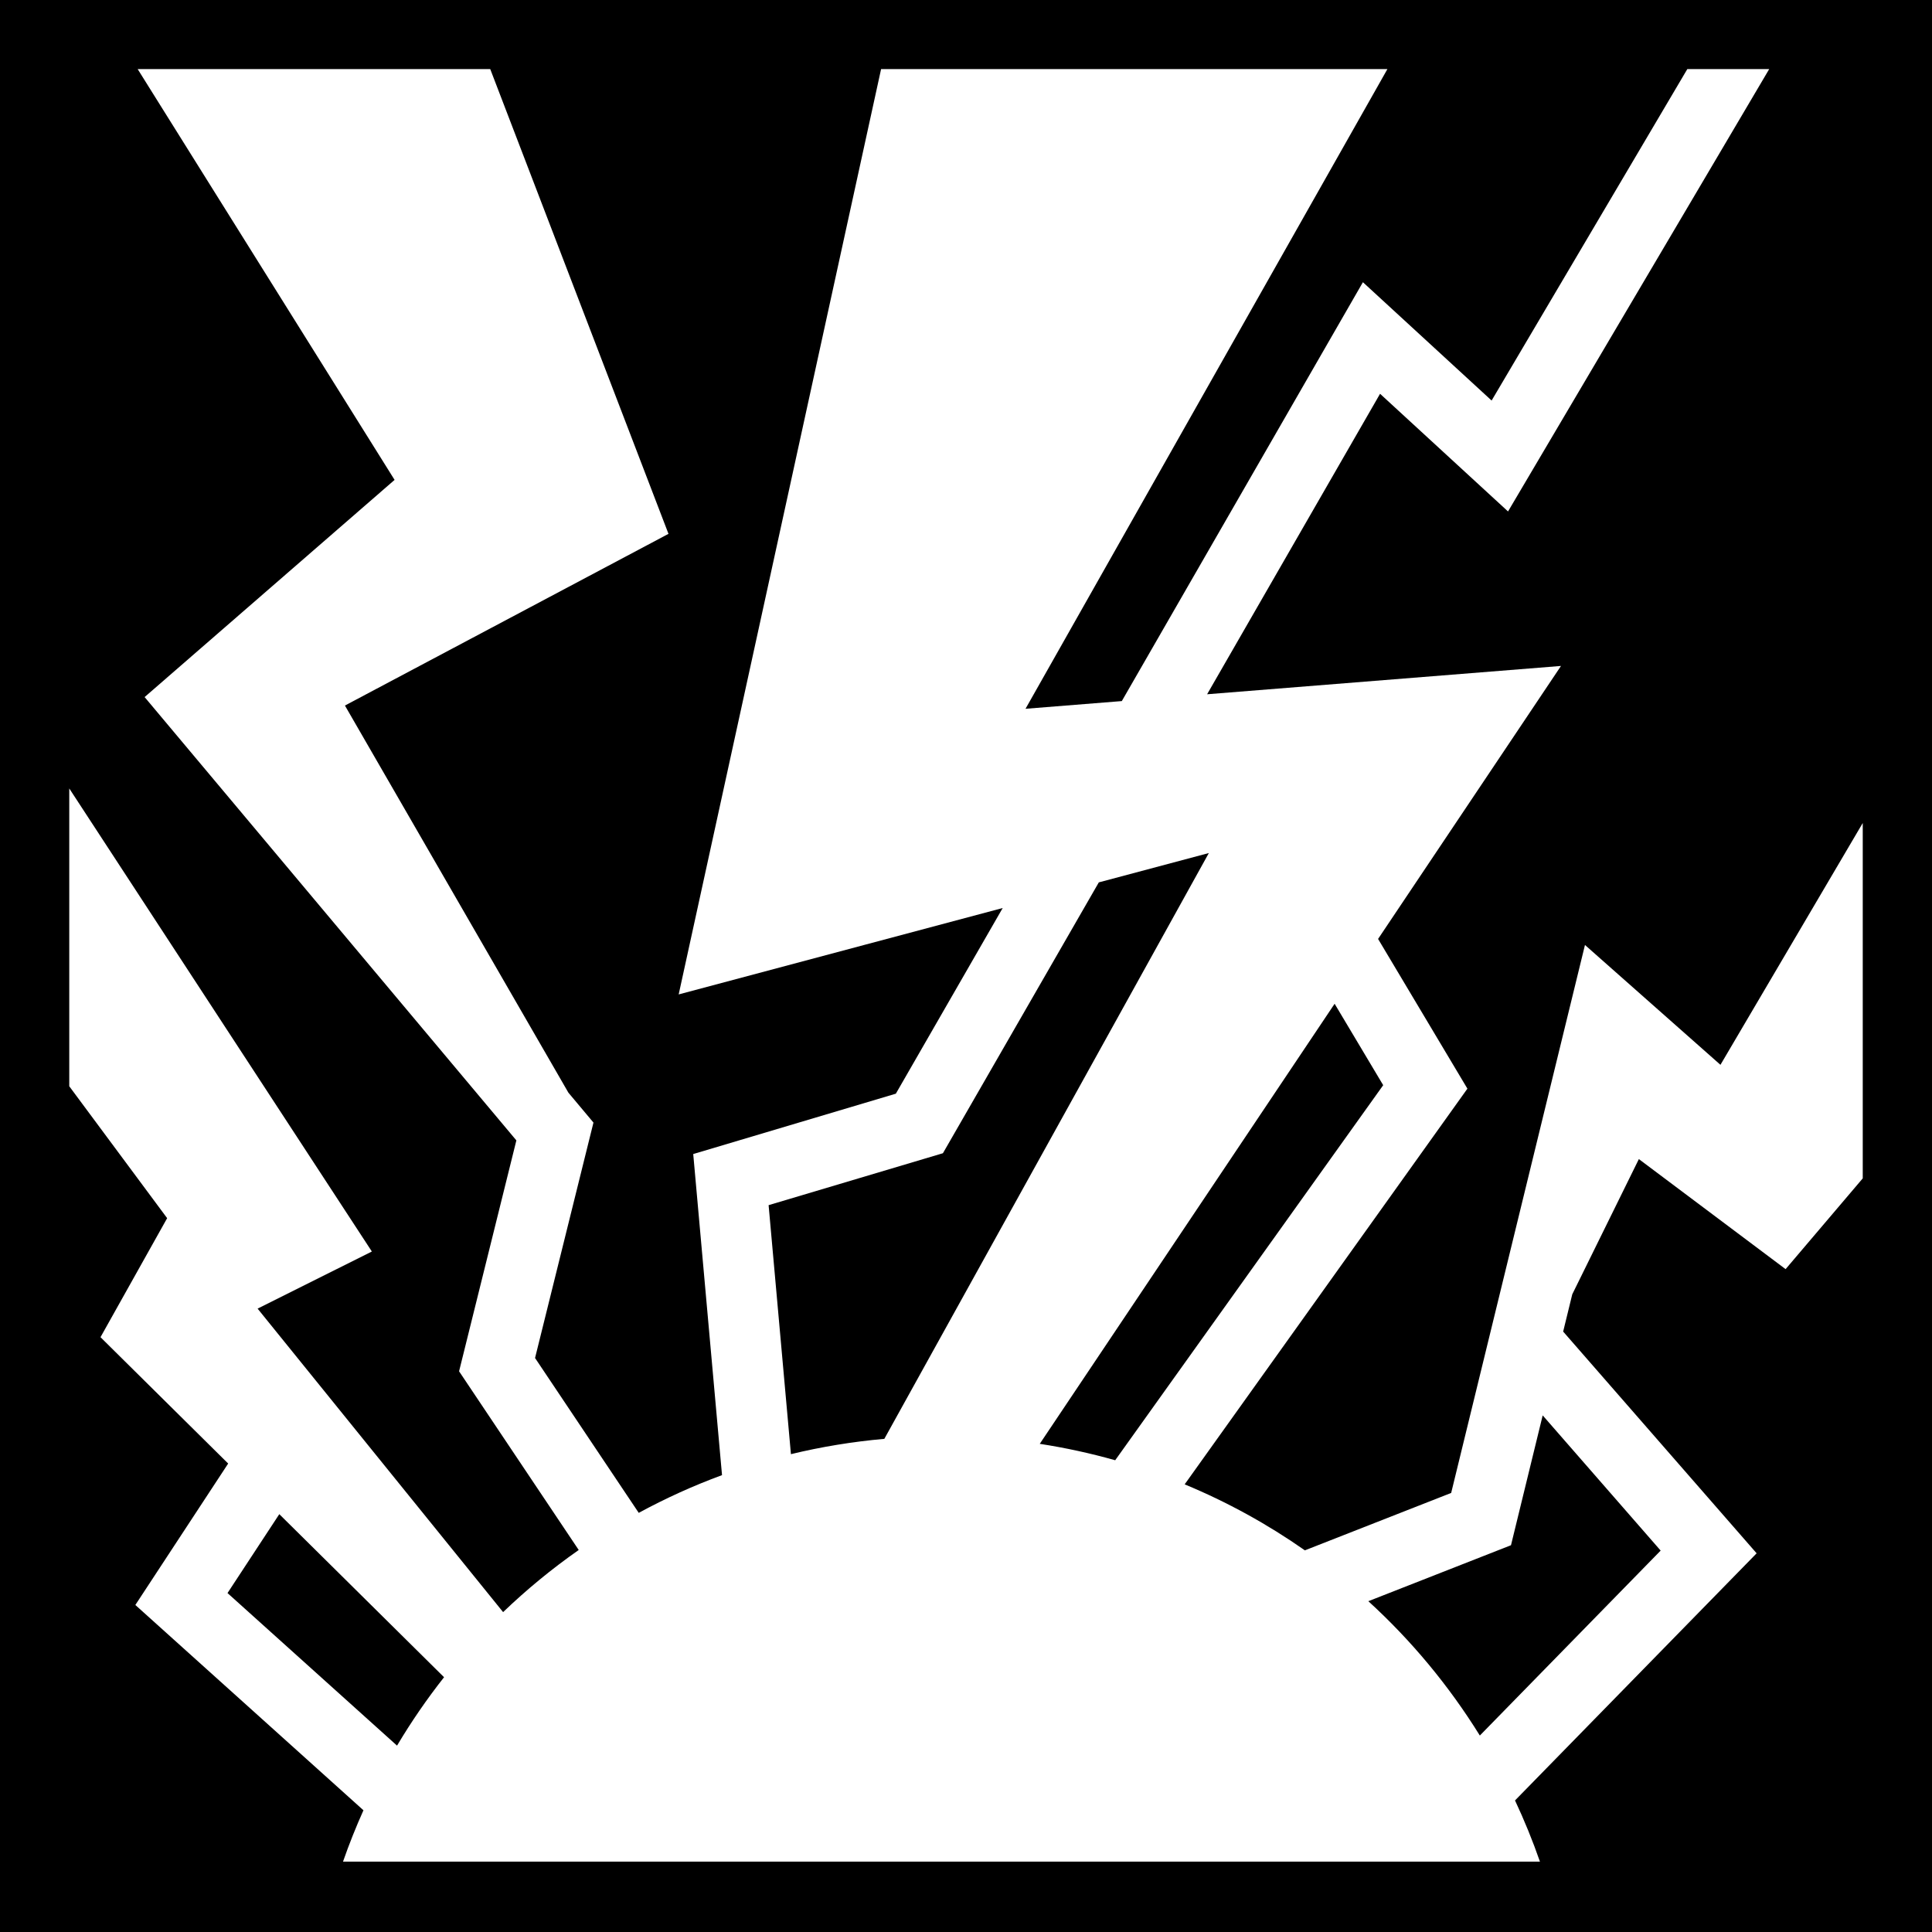
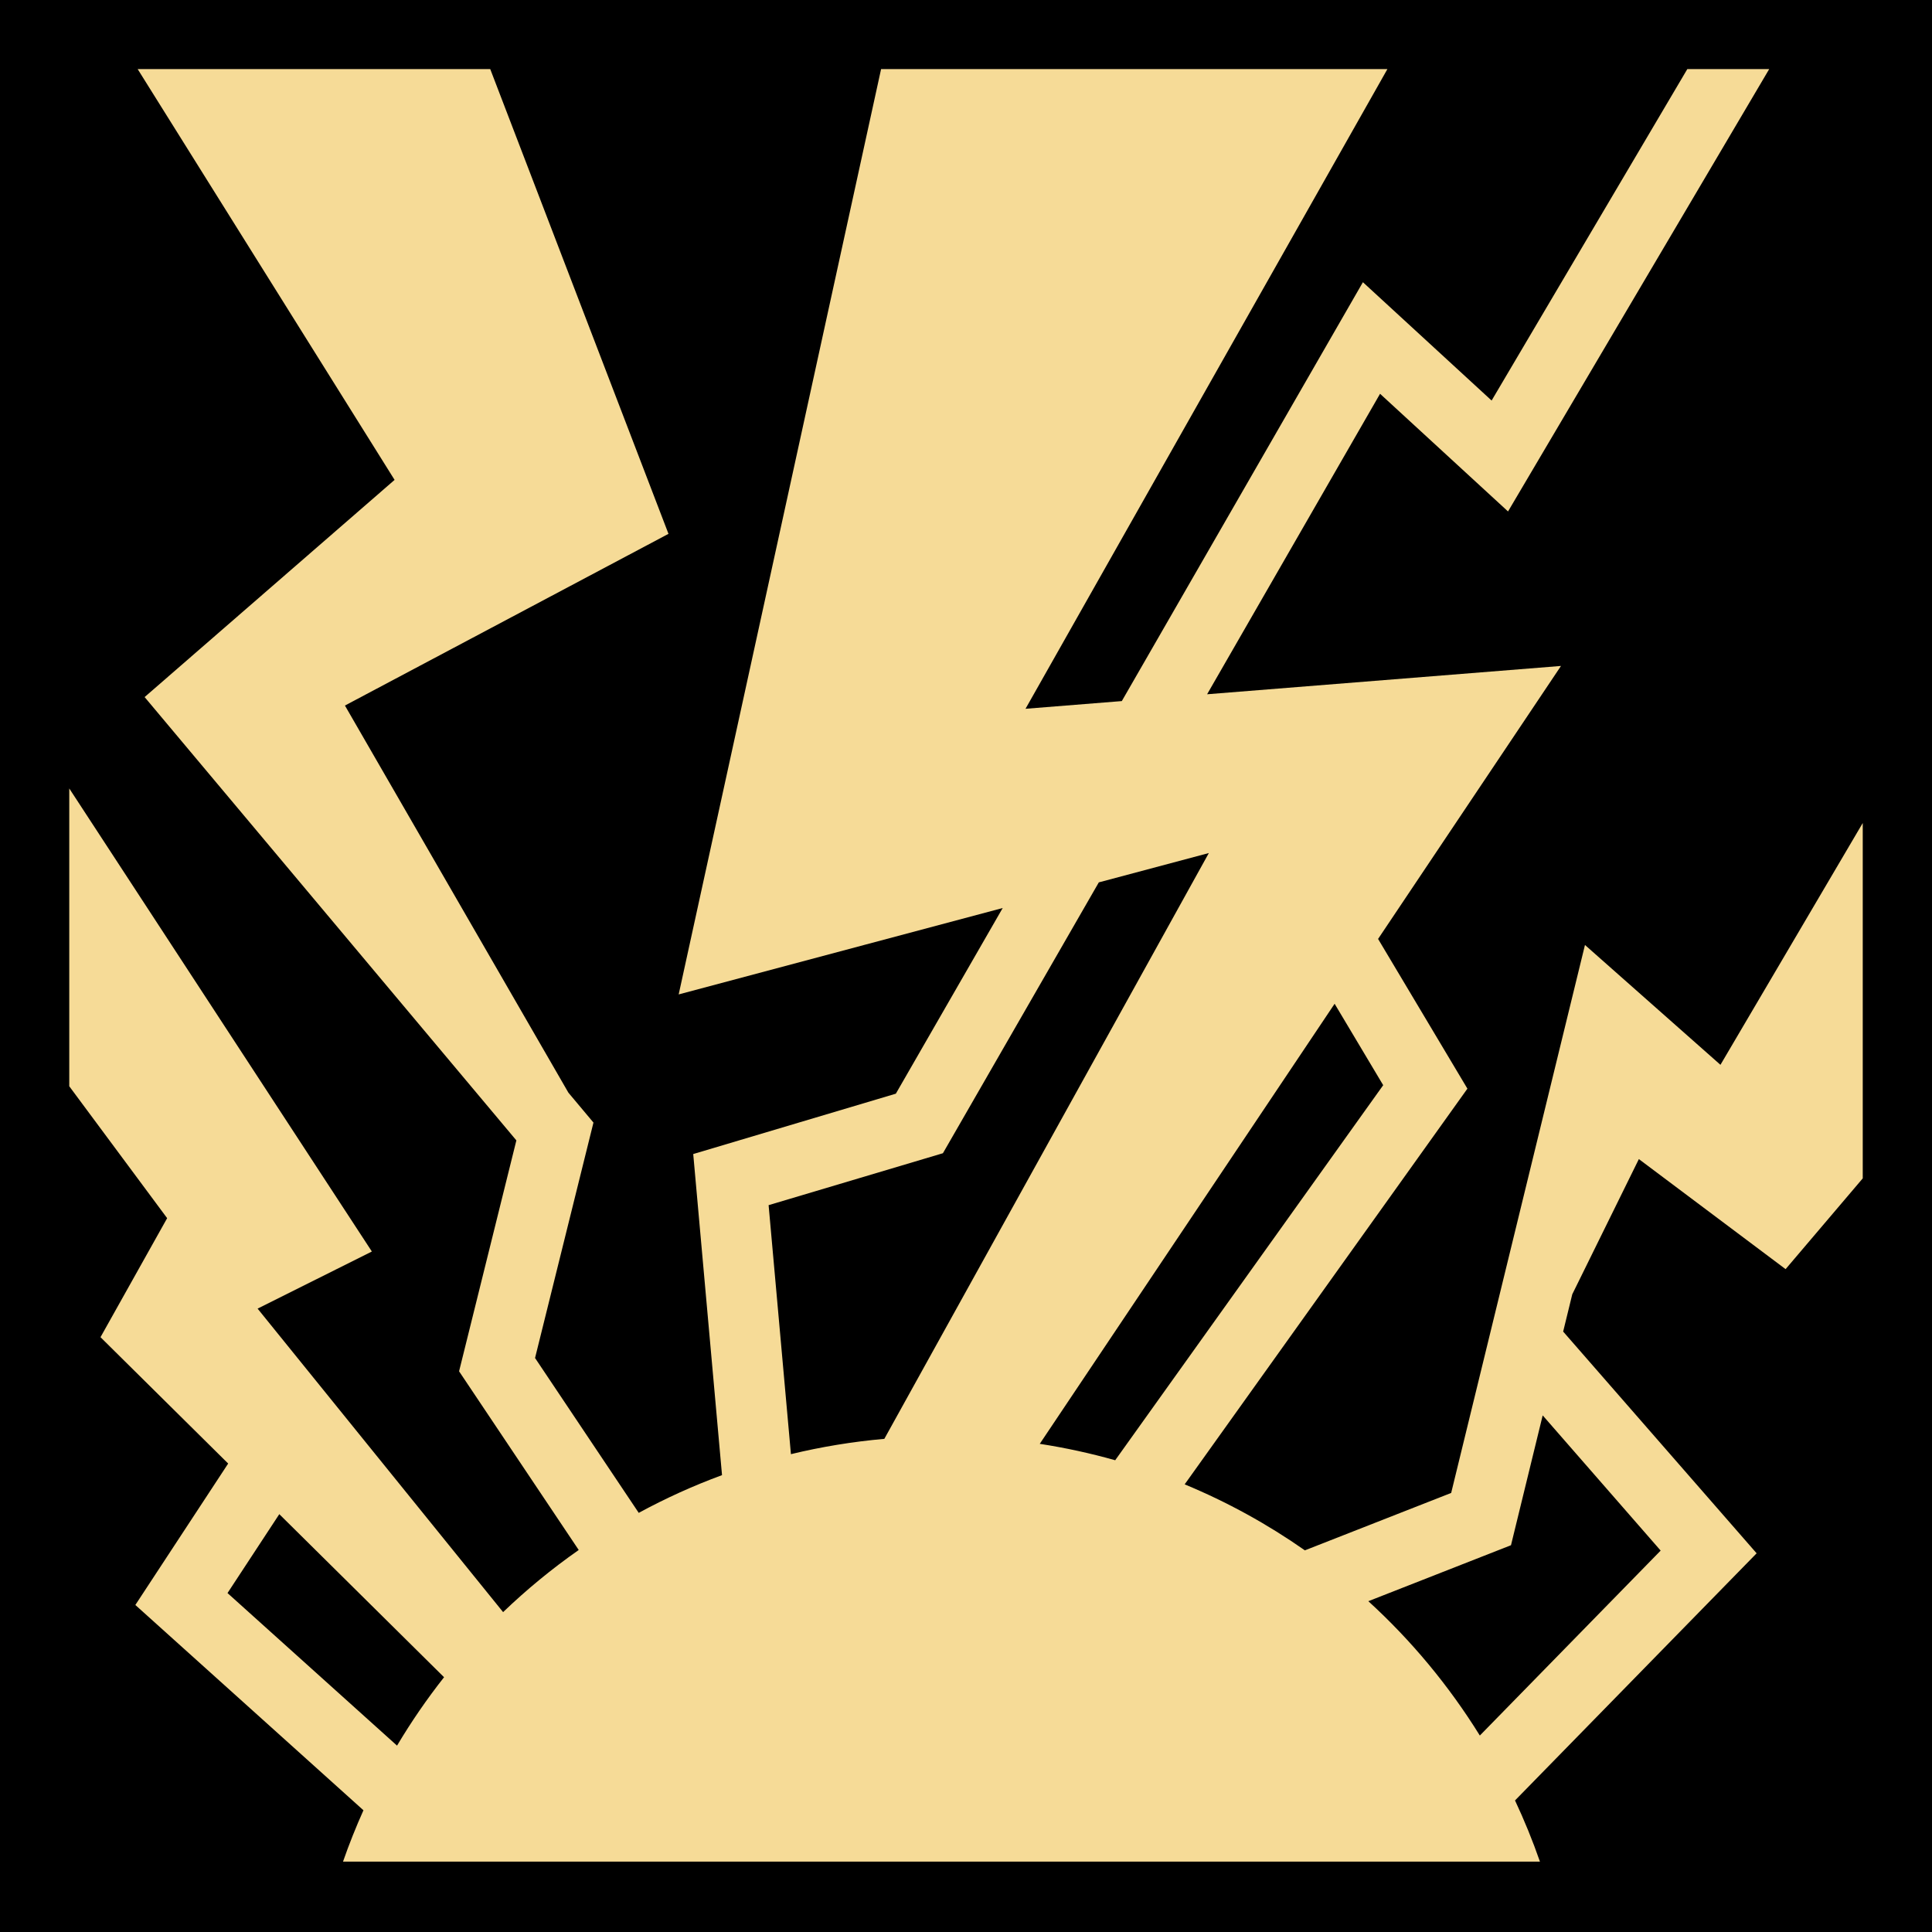
- <svg xmlns="http://www.w3.org/2000/svg" viewBox="0 0 512 512">
-   <path d="M0 0h512v512H0z" />
-   <path fill="#fff" d="M36.482 18.307l68.088 108.87-66.244 57.555 98.518 117.485-15.184 61.19 31.707 47.357c-7.105 4.968-13.8 10.476-20.04 16.463L68.268 346.8l30.278-15.138-80.19-122.713v78.92l25.94 34.96-17.662 31.54 33.834 33.485-24.6 37.483 60.45 54.406c-1.99 4.436-3.804 8.97-5.415 13.604h317.196c-1.926-5.546-4.137-10.952-6.604-16.213l64.03-65.492-51.272-58.762 2.412-9.872 17.65-35.838 38.887 29.164 20.445-24.053v-94.176l-37.71 64.083-35.904-31.76-35.458 145.218-38.77 15.212c-9.884-6.924-20.553-12.805-31.857-17.488l74.93-104.864-23.672-39.678 48.473-72.346-93.783 7.504 45.834-79.63 33.914 31.183 69.215-117.233h-21.7l-51.866 87.843-34.108-31.36-63.893 111.005-25.52 2.043 95.906-169.53h-134.18l-53.642 245.225 85.873-22.902-28.32 49.206-53.696 15.998 7.63 85.092c-7.638 2.81-15.008 6.158-22.07 10l-27.48-41.043 15.48-62.39-6.643-7.925-59.22-102.59 85.745-45.503-47.238-123.168H36.482zm283.875 207.755l-86 155.25c-8.45.748-16.718 2.11-24.752 4.057l-5.916-65.99 46.195-13.763 41.314-71.78 29.157-7.774zm33.332 39.946l12.873 21.576-71.024 99.395c-6.507-1.84-13.18-3.295-19.99-4.347l78.14-116.625zm55.14 109.084l31.264 35.83-47.92 49.014c-8.19-13.21-18.144-25.19-29.55-35.602l37.804-14.834 8.402-34.408zM74.018 401.268l43.662 43.212c-4.532 5.75-8.697 11.805-12.46 18.13l-44.927-40.43 13.725-20.912z" />
+ <svg xmlns="http://www.w3.org/2000/svg" width="100%" height="100%" viewBox="0 0 512 512" version="1.1" xml:space="preserve" style="fill-rule:evenodd;clip-rule:evenodd;stroke-linejoin:round;stroke-miterlimit:2;">
+   <rect x="0" y="0" width="512" height="512" style="fill-rule:nonzero;" />
+   <path d="M36.482,18.307L104.57,127.177L38.326,184.732L136.844,302.217L121.66,363.407L153.367,410.764C146.262,415.732 139.567,421.24 133.327,427.227L68.268,346.8L98.546,331.662L18.356,208.949L18.356,287.869L44.296,322.829L26.634,354.369L60.468,387.854L35.868,425.337L96.318,479.743C94.328,484.179 92.514,488.713 90.903,493.347L408.099,493.347C406.173,487.801 403.962,482.395 401.495,477.134L465.525,411.642L414.253,352.88L416.665,343.008L434.315,307.17L473.202,336.334L493.647,312.281L493.647,218.105L455.937,282.188L420.033,250.428L384.575,395.646L345.805,410.858C335.921,403.934 325.252,398.053 313.948,393.37L388.878,288.506L365.206,248.828L413.679,176.482L319.896,183.986L365.73,104.356L399.644,135.539L468.859,18.306L447.159,18.306L395.293,106.149L361.185,74.789L297.292,185.794L271.772,187.837L367.678,18.307L233.498,18.307L179.856,263.532L265.729,240.63L237.409,289.836L183.713,305.834L191.343,390.926C183.705,393.736 176.335,397.084 169.273,400.926L141.793,359.883L157.273,297.493L150.63,289.568L91.41,186.978L177.155,141.475L129.917,18.307L36.482,18.307ZM320.357,226.062L234.357,381.312C225.907,382.06 217.639,383.422 209.605,385.369L203.689,319.379L249.884,305.616L291.198,233.836L320.355,226.062L320.357,226.062ZM353.689,266.008L366.562,287.584L295.538,386.979C289.031,385.139 282.358,383.684 275.548,382.632L353.688,266.007L353.689,266.008ZM408.829,375.092L440.093,410.922L392.173,459.936C383.983,446.726 374.029,434.746 362.623,424.334L400.427,409.5L408.829,375.092ZM74.018,401.268L117.68,444.48C113.148,450.23 108.983,456.285 105.22,462.61L60.293,422.18L74.018,401.268Z" style="fill:rgb(246,219,151);fill-rule:nonzero;" />
</svg>
